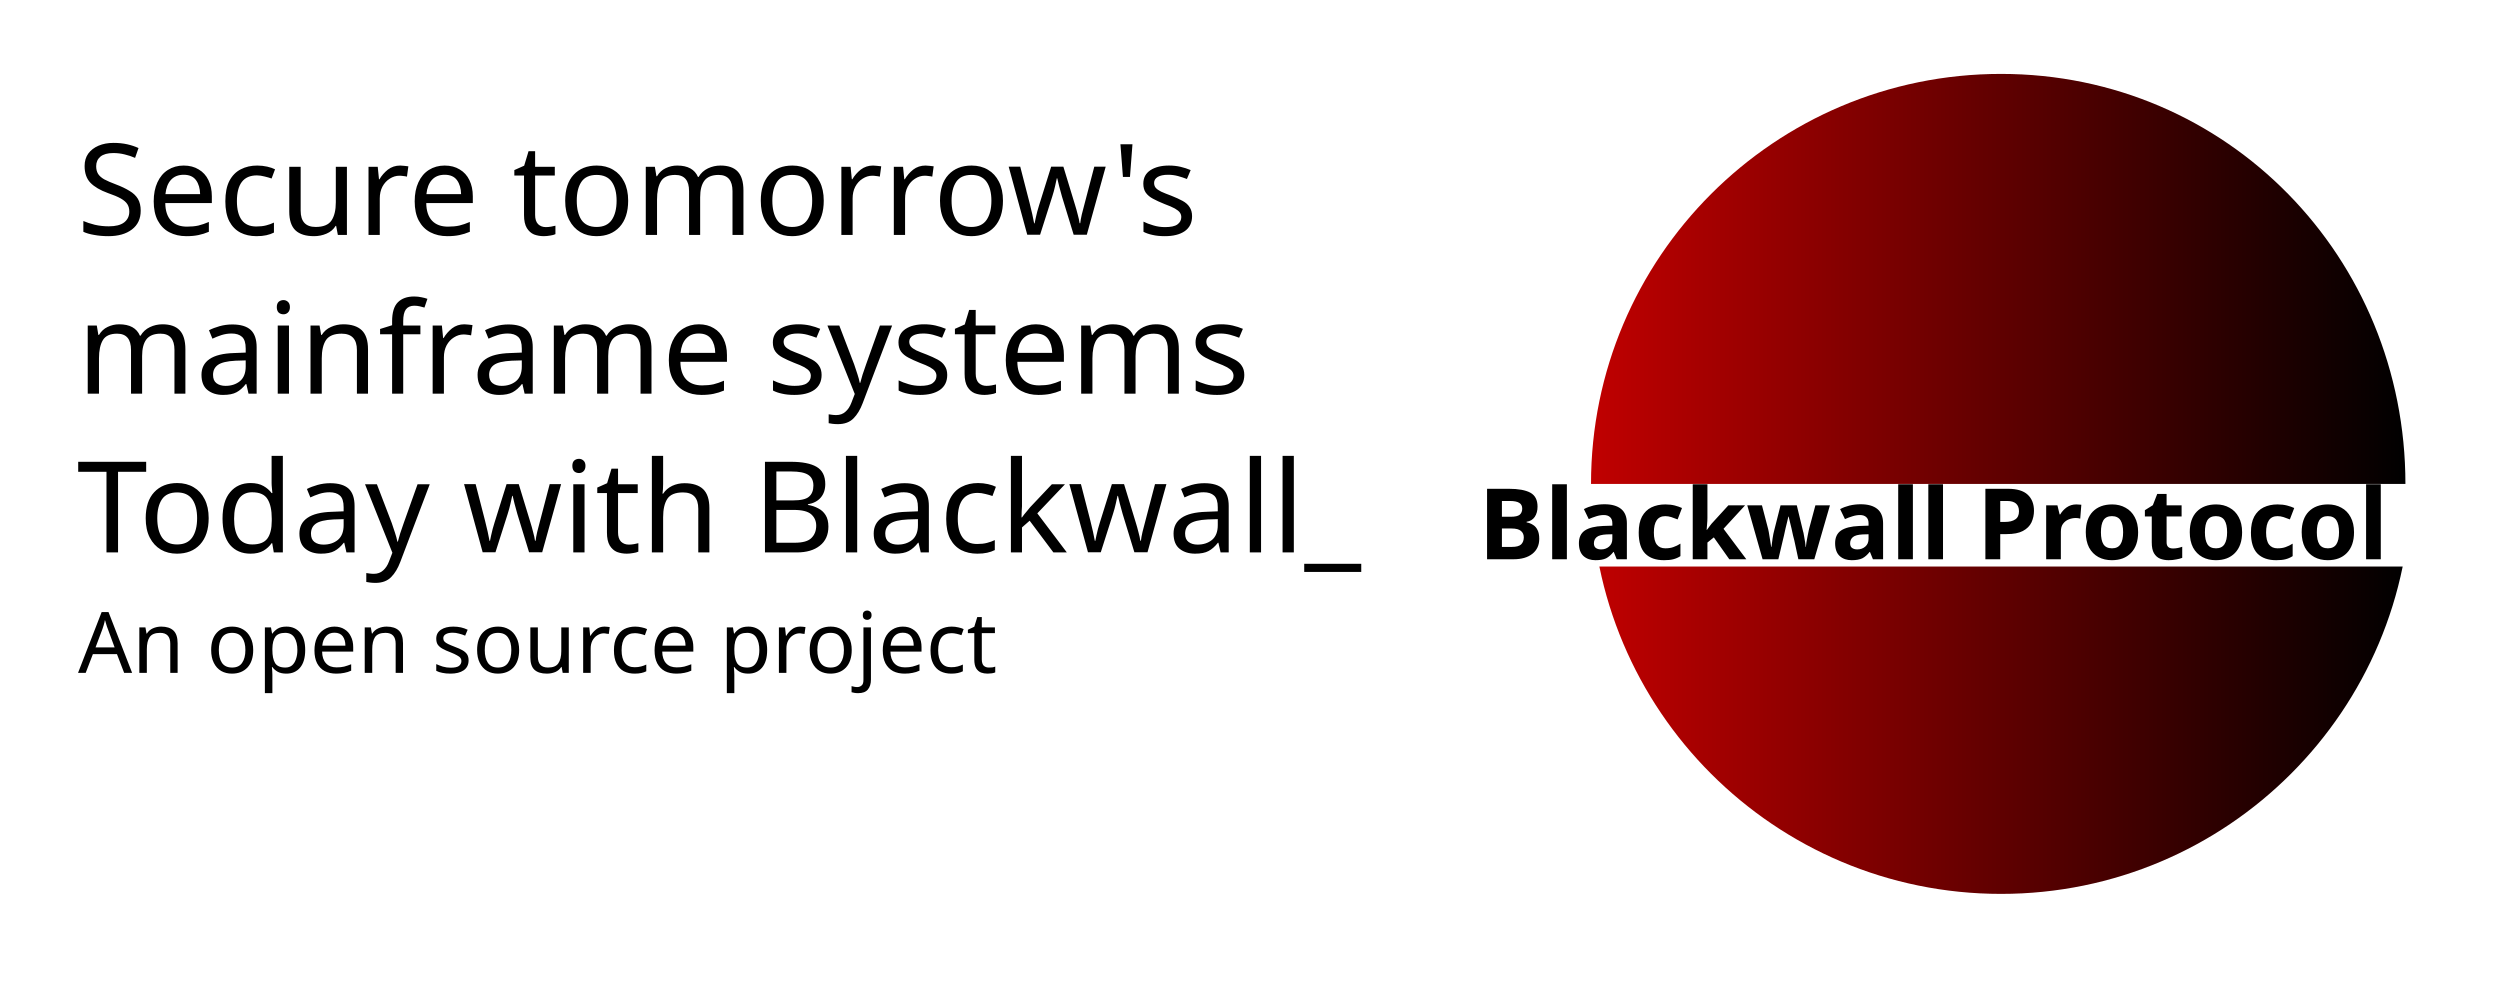
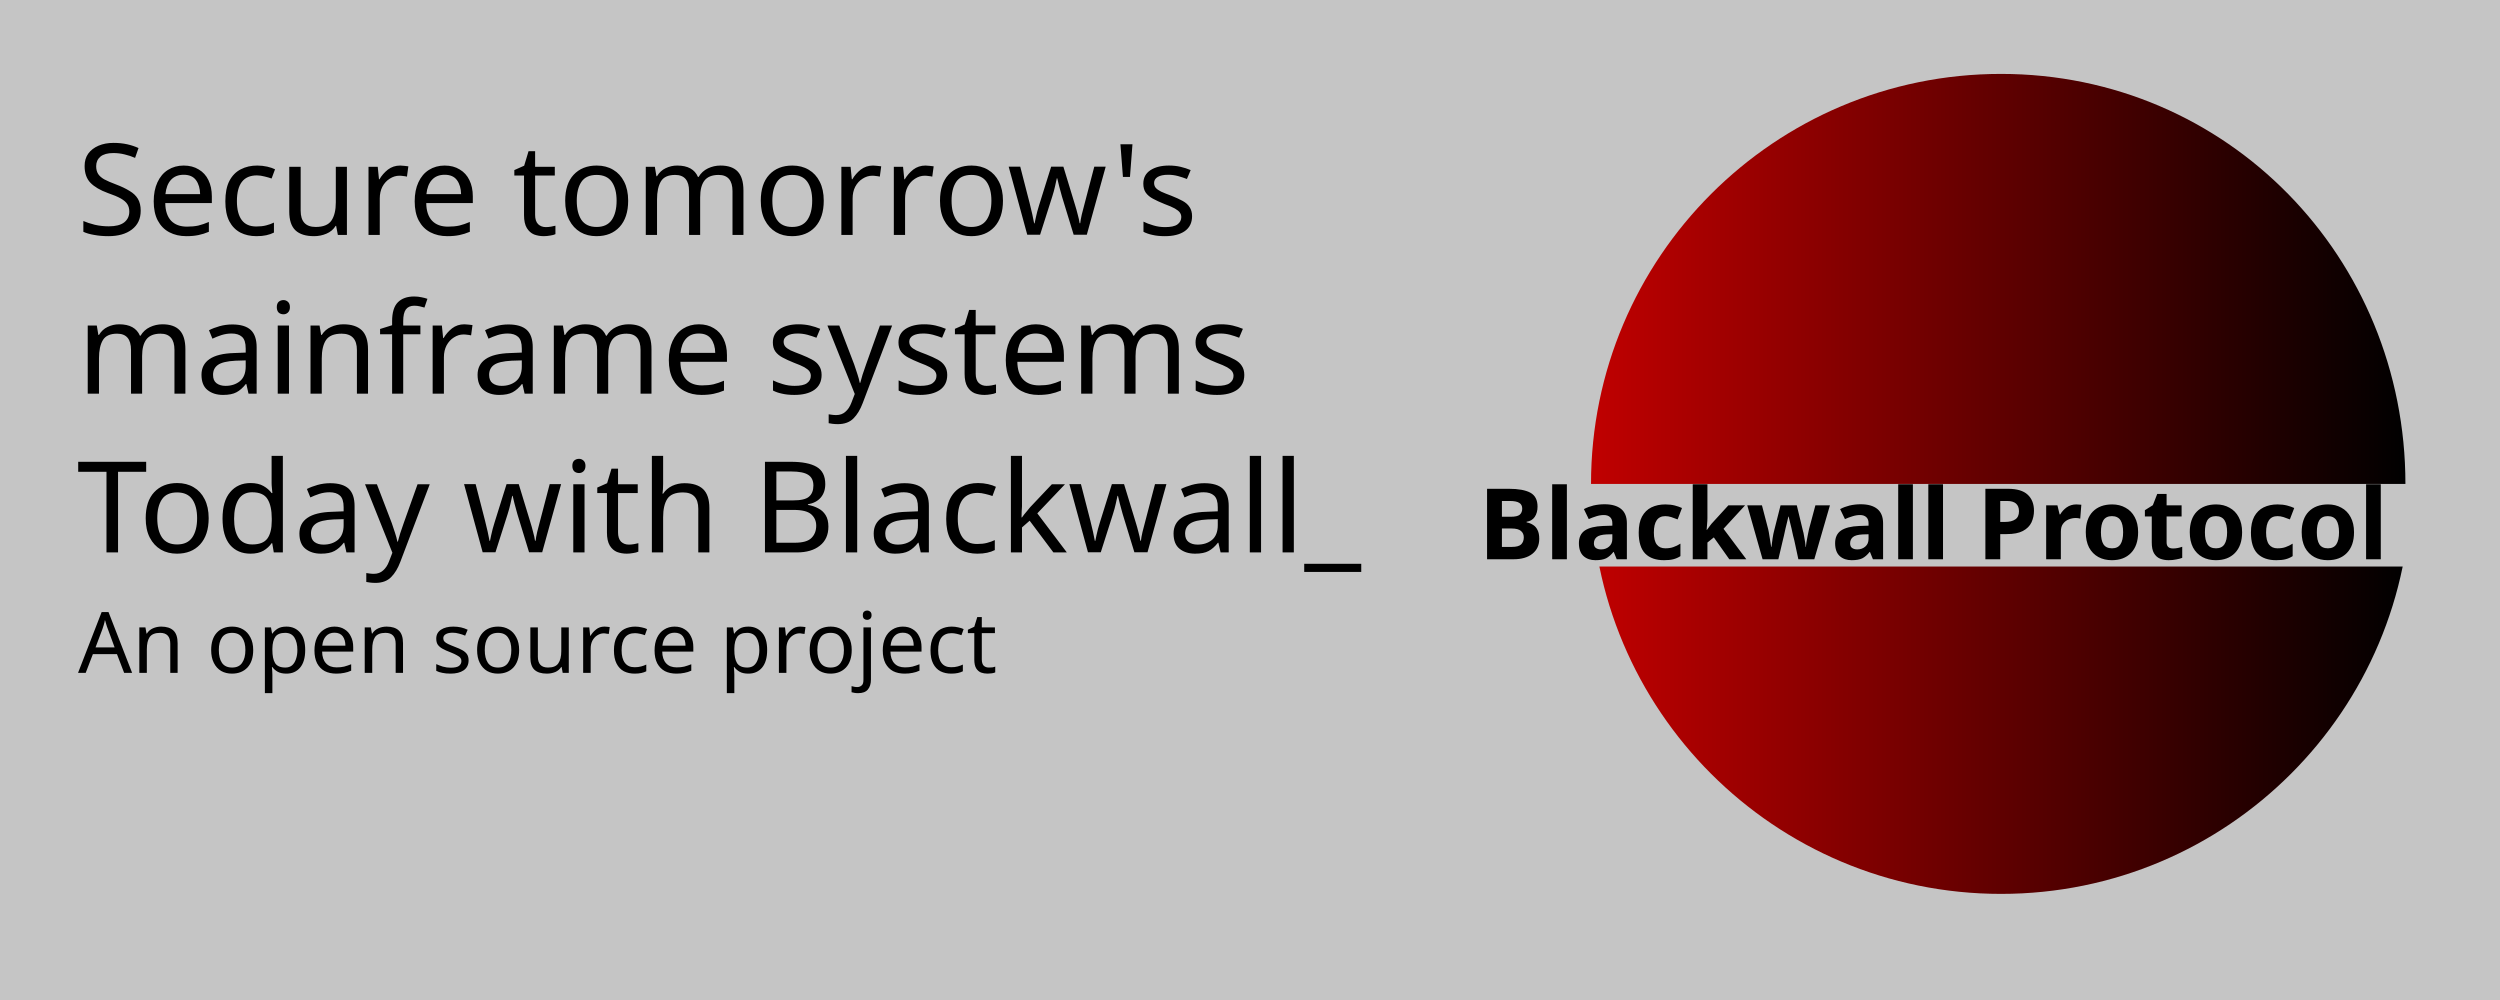
<svg xmlns="http://www.w3.org/2000/svg" xmlns:xlink="http://www.w3.org/1999/xlink" width="250mm" height="100mm" viewBox="0 0 250 100" version="1.1" id="svg1">
  <defs id="defs1">
    <rect x="41.379" y="258.621" width="309.483" height="74.138" id="rect8" />
    <linearGradient id="linearGradient4">
      <stop style="stop-color:#c00000;stop-opacity:1;" offset="0" id="stop4" />
      <stop style="stop-color:#000000;stop-opacity:1;" offset="1" id="stop5" />
    </linearGradient>
    <linearGradient xlink:href="#linearGradient4" id="linearGradient5" x1="159.102" y1="48.391" x2="240.542" y2="48.391" gradientUnits="userSpaceOnUse" />
  </defs>
+   <rect style="fill:#c5c5c5;fill-opacity:1;stroke-width:0.265" id="rect10" width="253.635" height="103.552" x="-1.597" y="-1.14" />
  <g id="layer1">
    <path id="path1" style="stroke-width:0.269;fill:url(#linearGradient5)" d="m 240.269,56.653 c -0.546,2.669 -1.352,5.244 -2.389,7.696 -1.037,2.453 -2.307,4.783 -3.78,6.964 -1.474,2.181 -3.152,4.213 -5.006,6.068 -1.855,1.855 -3.887,3.533 -6.068,5.006 -2.181,1.474 -4.512,2.743 -6.964,3.78 -2.453,1.037 -5.027,1.843 -7.696,2.389 -2.669,0.546 -5.432,0.833 -8.263,0.833 -2.83,0 -5.594,-0.287 -8.263,-0.833 -2.669,-0.546 -5.244,-1.352 -7.696,-2.389 -2.453,-1.037 -4.783,-2.307 -6.964,-3.78 -2.181,-1.474 -4.213,-3.152 -6.068,-5.006 -1.855,-1.855 -3.533,-3.887 -5.006,-6.068 -1.474,-2.181 -2.743,-4.512 -3.78,-6.964 -1.037,-2.453 -1.843,-5.027 -2.389,-7.696 M 159.102,48.391 c 0,-22.644 18.356,-41 41,-41 22.644,0 40.44,18.357 40.44,41" />
    <text xml:space="preserve" style="font-style:normal;font-variant:normal;font-weight:bold;font-stretch:normal;font-size:9.878px;font-family:'IBM Plex Sans';-inkscape-font-specification:'IBM Plex Sans Bold';text-align:center;writing-mode:lr-tb;direction:ltr;text-anchor:middle;fill:#000000;fill-opacity:1;stroke-width:0.265" x="199.758" y="55.925" id="text1">
      <tspan style="font-style:normal;font-variant:normal;font-weight:bold;font-stretch:normal;font-size:9.878px;font-family:'IBM Plex Sans';-inkscape-font-specification:'IBM Plex Sans Bold';text-align:center;text-anchor:middle;fill:#000000;fill-opacity:1;stroke-width:0.265" x="199.758" y="55.925" id="tspan3">Blackwall Protocol</tspan>
    </text>
    <text xml:space="preserve" style="font-style:normal;font-variant:normal;font-weight:500;font-stretch:normal;font-size:12.7px;font-family:'IBM Plex Sans';-inkscape-font-specification:'IBM Plex Sans Medium';text-align:start;writing-mode:lr-tb;direction:ltr;text-anchor:start;fill:#000000;fill-opacity:1;stroke-width:0.265" x="7.695" y="23.493" id="text5">
      <tspan id="tspan5" style="font-style:normal;font-variant:normal;font-weight:500;font-stretch:normal;font-size:12.7px;font-family:'IBM Plex Sans';-inkscape-font-specification:'IBM Plex Sans Medium';text-align:start;text-anchor:start;stroke-width:0.265" x="7.695" y="23.493">Secure tomorrow's </tspan>
      <tspan style="font-style:normal;font-variant:normal;font-weight:500;font-stretch:normal;font-size:12.7px;font-family:'IBM Plex Sans';-inkscape-font-specification:'IBM Plex Sans Medium';text-align:start;text-anchor:start;stroke-width:0.265" x="7.695" y="39.368" id="tspan6">mainframe systems</tspan>
      <tspan style="font-style:normal;font-variant:normal;font-weight:500;font-stretch:normal;font-size:12.7px;font-family:'IBM Plex Sans';-inkscape-font-specification:'IBM Plex Sans Medium';text-align:start;text-anchor:start;stroke-width:0.265" x="7.695" y="55.243" id="tspan8">Today with Blackwall_</tspan>
      <tspan style="font-style:normal;font-variant:normal;font-weight:500;font-stretch:normal;font-size:12.7px;font-family:'IBM Plex Sans';-inkscape-font-specification:'IBM Plex Sans Medium';text-align:start;text-anchor:start;stroke-width:0.265" x="7.695" y="71.118" id="tspan7" />
    </text>
-     <text xml:space="preserve" transform="scale(0.2645833)" id="text8" style="font-style:normal;font-variant:normal;font-weight:normal;font-stretch:normal;font-size:48px;font-family:'IBM Plex Sans';-inkscape-font-specification:'IBM Plex Sans';text-align:start;writing-mode:lr-tb;direction:ltr;white-space:pre;shape-inside:url(#rect8);fill:#000000;fill-opacity:1" />
    <text xml:space="preserve" style="font-style:normal;font-variant:normal;font-weight:normal;font-stretch:normal;font-size:8.467px;font-family:'IBM Plex Sans';-inkscape-font-specification:'IBM Plex Sans';text-align:start;writing-mode:lr-tb;direction:ltr;text-anchor:start;fill:#000000;fill-opacity:1;stroke-width:0.265" x="7.805" y="67.286" id="text10">
      <tspan id="tspan10" style="font-size:8.467px;stroke-width:0.265" x="7.805" y="67.286">An open source project</tspan>
    </text>
  </g>
</svg>
